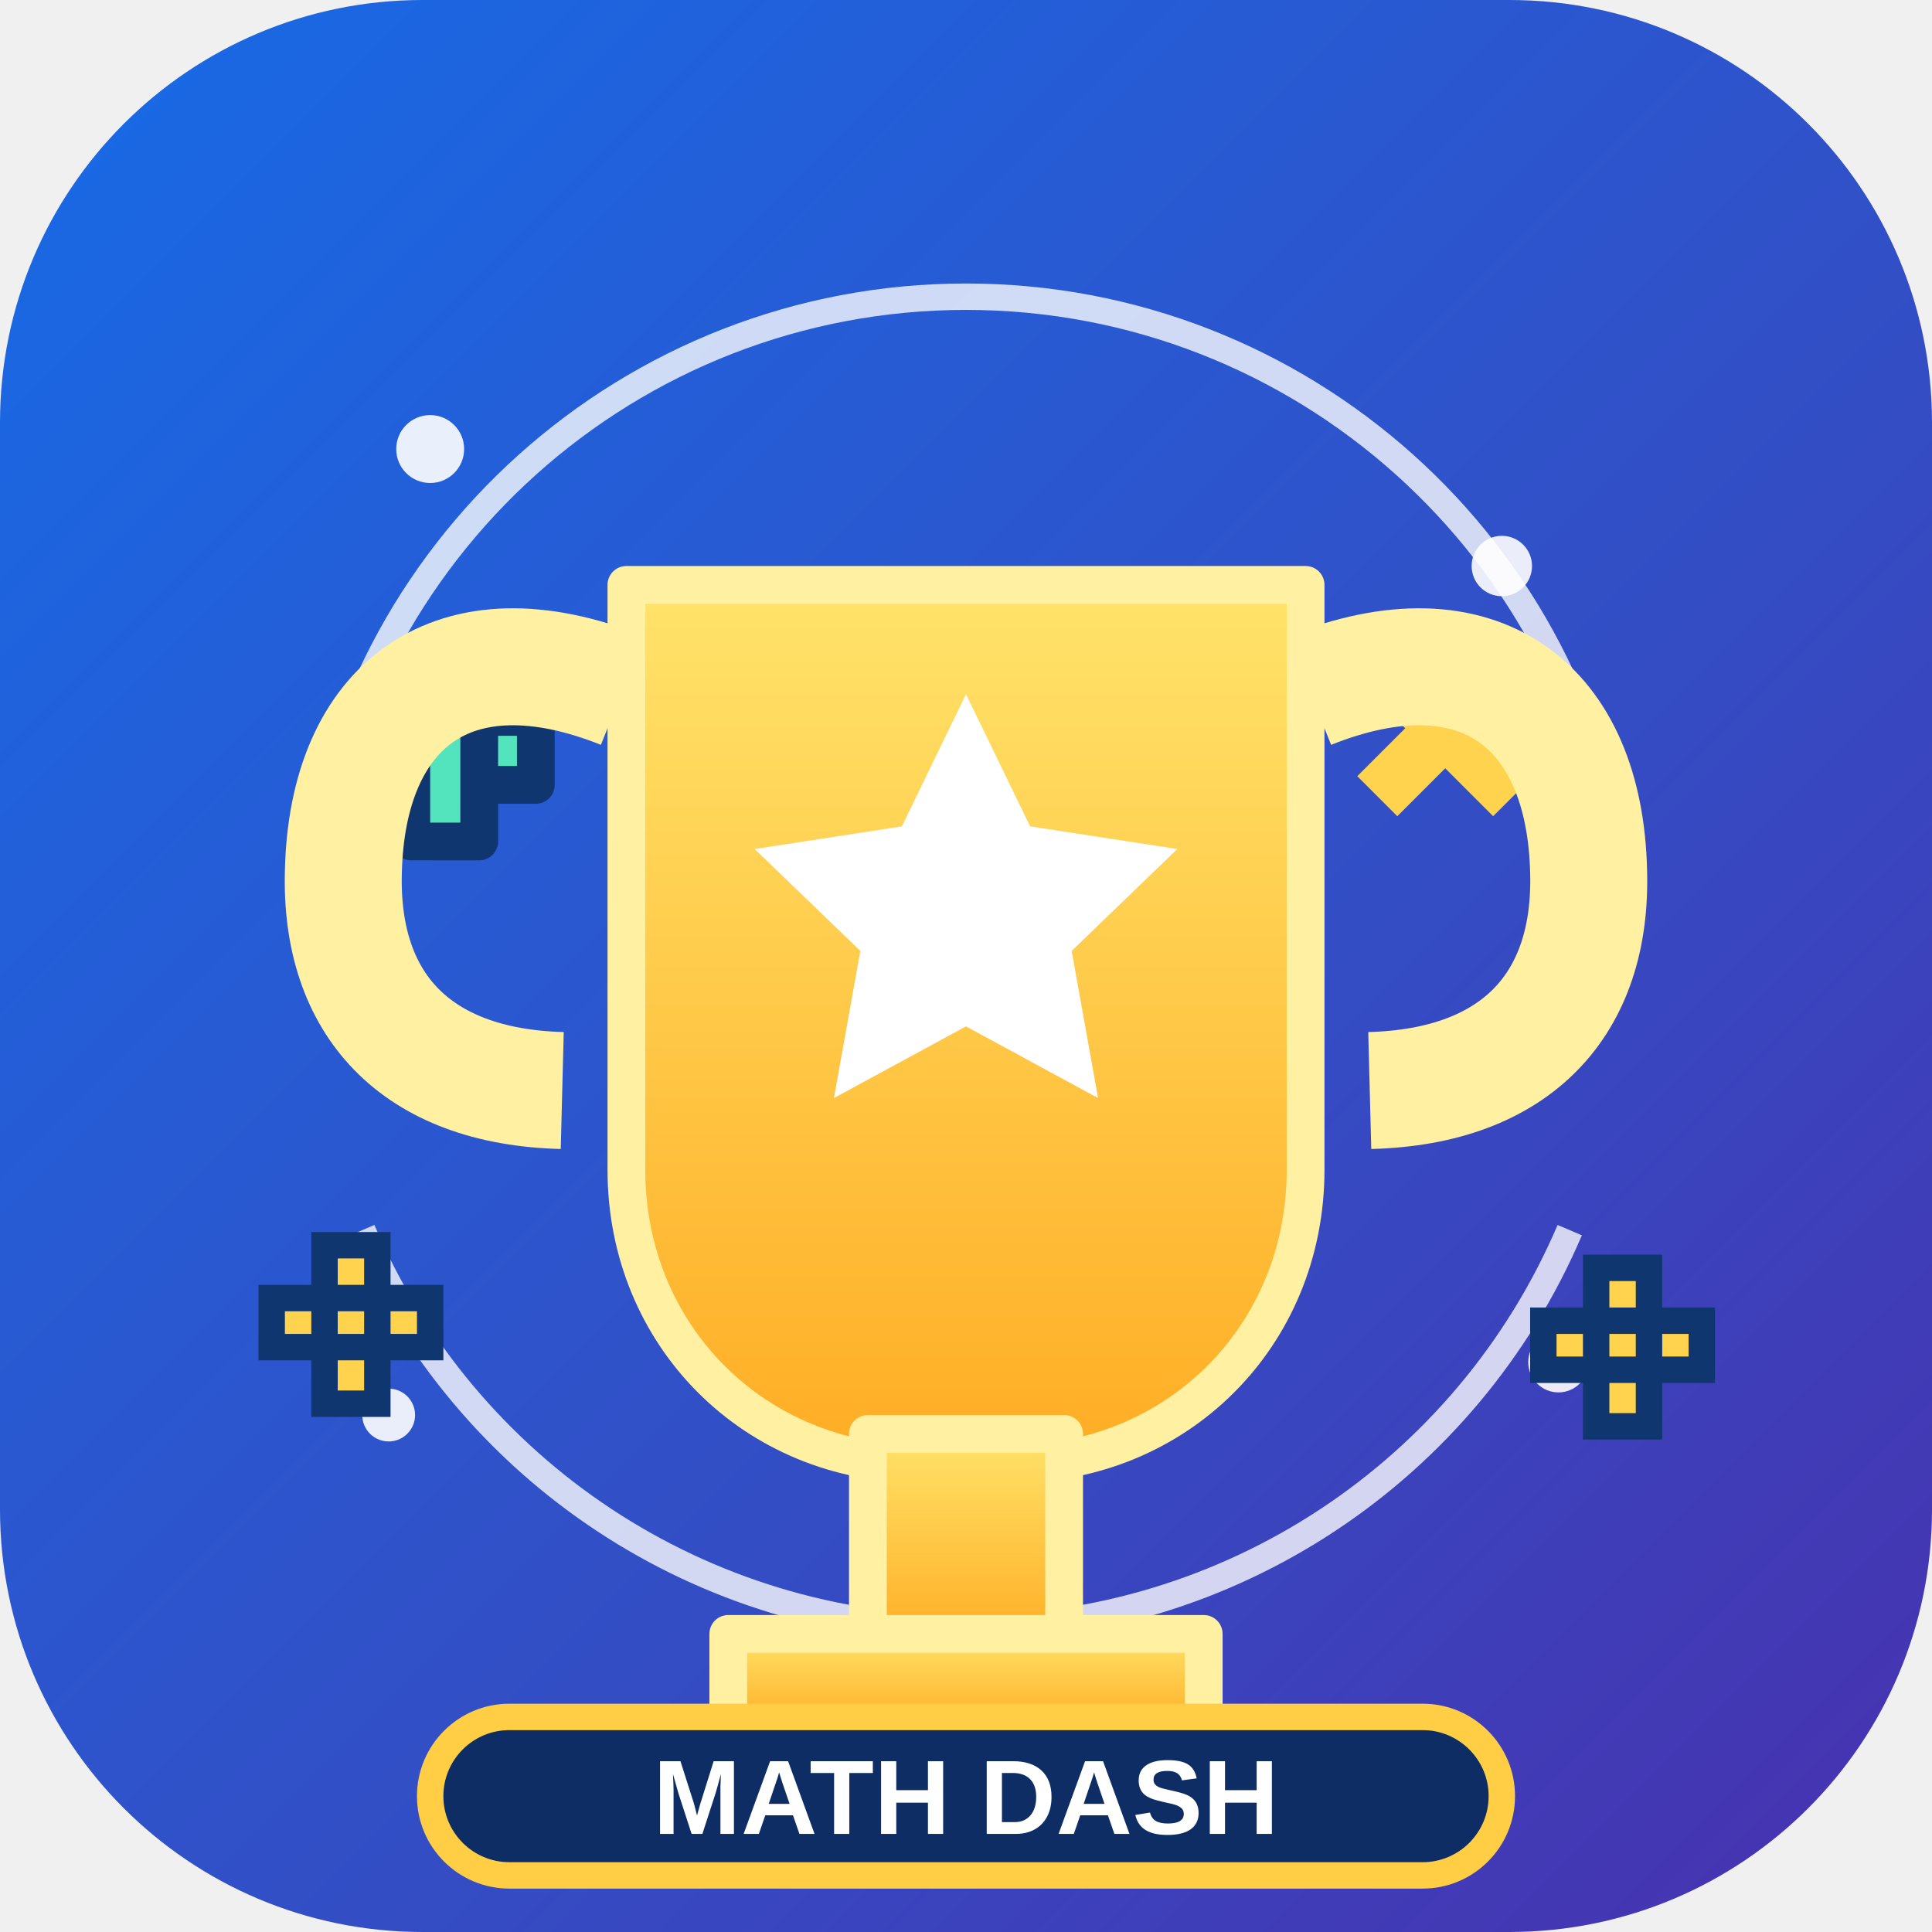
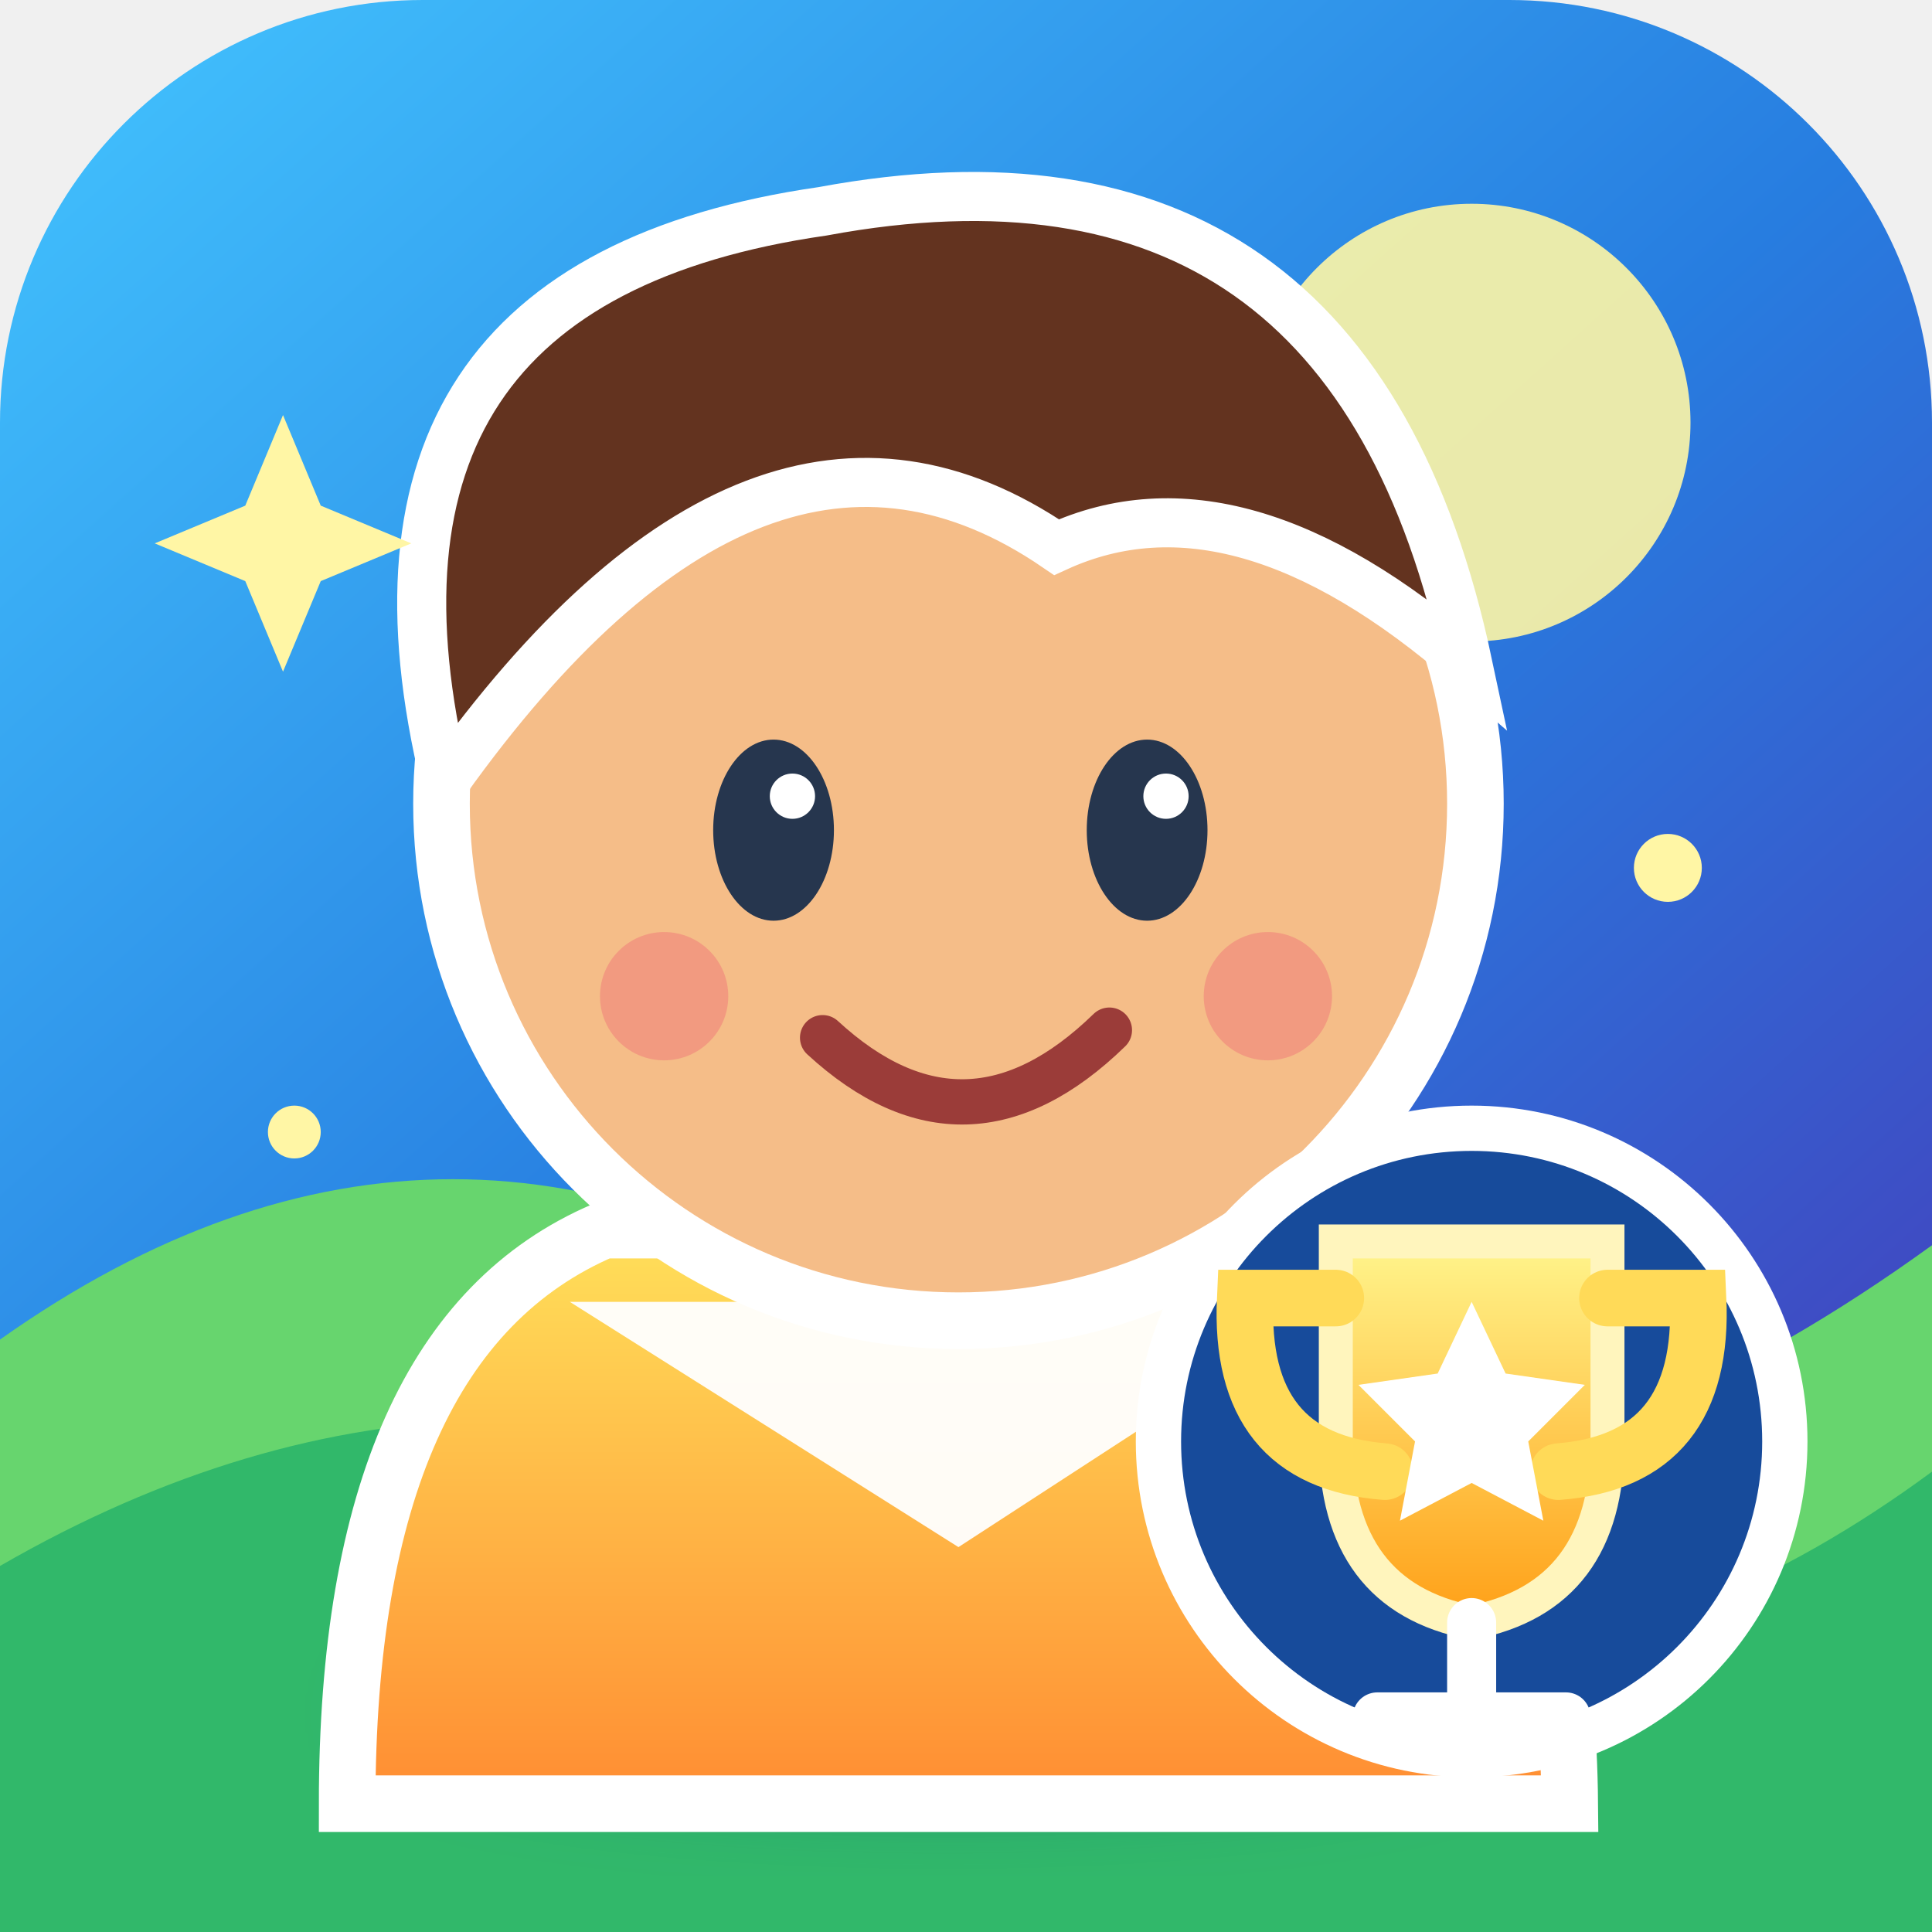
<svg xmlns="http://www.w3.org/2000/svg" viewBox="0 0 512 512">
  <defs>
-     <linearGradient id="bg" x1="0" y1="0" x2="1" y2="1">
-       <stop stop-color="#176be7" />
-       <stop offset=".55" stop-color="#3150c7" />
-       <stop offset="1" stop-color="#4930ae" />
+     <linearGradient id="sky" x1="0" y1="0" x2="0.9" y2="1">
+       <stop stop-color="#43c5ff" />
+       <stop offset=".52" stop-color="#277de0" />
+       <stop offset="1" stop-color="#4936b7" />
    </linearGradient>
-     <linearGradient id="gold" x1="0" y1="0" x2="0" y2="1">
-       <stop stop-color="#ffe36a" />
-       <stop offset="1" stop-color="#ffad24" />
+     <linearGradient id="shirt" x2="0" y2="1">
+       <stop stop-color="#ffe05a" />
+       <stop offset="1" stop-color="#ff8c32" />
    </linearGradient>
+     <linearGradient id="gold" x2="0" y2="1">
+       <stop stop-color="#fff58c" />
+       <stop offset="1" stop-color="#ff9f16" />
+     </linearGradient>
+     <filter id="shadow" x="-30%" y="-30%" width="160%" height="170%">
+       <feGaussianBlur stdDeviation="10" />
+     </filter>
  </defs>
-   <rect width="512" height="512" rx="112" fill="url(#bg)" />
-   <g fill="none" stroke="#fff" stroke-width="7" opacity=".78">
-     <path d="M83 234A174 174 0 0 1 429 234M96 326a174 174 0 0 0 320 0" />
-   </g>
-   <g fill="#fff" opacity=".9">
-     <circle cx="114" cy="119" r="9" />
-     <circle cx="398" cy="150" r="8" />
-     <circle cx="103" cy="375" r="7" />
-     <circle cx="413" cy="361" r="8" />
-   </g>
-   <g stroke="#10366f" stroke-width="10" stroke-linejoin="round">
-     <path d="M94 190h48v18h-48z" fill="#53e3bd" />
-     <path d="M109 175h18v48h-18z" fill="#53e3bd" />
-     <path d="M365 175l36 36m0-36-36 36" fill="none" stroke="#ffd34d" stroke-width="15" />
-   </g>
-   <g fill="url(#gold)" stroke="#fff0a2" stroke-width="10" stroke-linejoin="round">
-     <path d="M166 155h180v155c0 44-34 78-78 78h-24c-44 0-78-34-78-78z" />
-     <path d="M165 183c-45-18-73 4-74 48-1 35 19 57 58 58" fill="none" stroke-width="31" />
-     <path d="M347 183c45-18 73 4 74 48 1 35-19 57-58 58" fill="none" stroke-width="31" />
-     <path d="M230 380h52v56h-52z" />
-     <path d="M193 433h126v25H193z" />
-   </g>
-   <path d="m256 184 17 35 39 6-28 27 7 39-35-19-35 19 7-39-28-27 39-6z" fill="#fff" />
-   <rect x="114" y="455" width="284" height="42" rx="21" fill="#0d2d64" stroke="#ffce45" stroke-width="7" />
-   <text x="256" y="486" font-family="Arial,sans-serif" font-size="28" font-weight="900" text-anchor="middle" fill="#fff">MATH DASH</text>
-   <g fill="#ffd34d" stroke="#10366f" stroke-width="7">
-     <path d="M72 344h42v13H72zM86 330h14v42H86z" />
-     <path d="M409 350h42v13h-42zM423 336h14v42h-14z" />
+   <rect width="512" height="512" rx="112" fill="url(#sky)" />
+   <circle cx="390" cy="112" r="58" fill="#fff6a5" opacity=".9" />
+   <path d="M0 355Q120 270 240 355T512 330V512H0Z" fill="#67d56e" />
+   <path d="M0 415Q130 340 260 410T512 390V512H0Z" fill="#31b86a" />
+   <ellipse cx="250" cy="454" rx="150" ry="24" fill="#123e83" opacity=".3" filter="url(#shadow)" />
+   <path d="M92 478Q92 355 160 326H345Q415 366 416 478Z" fill="url(#shirt)" stroke="#fff" stroke-width="15" />
+   <path d="M151 345L254 410L354 345" fill="#fff" opacity=".95" />
+   <circle cx="254" cy="213" r="137" fill="#f5bd88" stroke="#fff" stroke-width="15" />
+   <path d="M118 207Q86 75 218 56Q358 30 389 176Q328 123 280 145Q201 91 118 207Z" fill="#63331f" stroke="#fff" stroke-width="13" />
+   <ellipse cx="205" cy="220" rx="16" ry="24" fill="#26364e" />
+   <ellipse cx="304" cy="220" rx="16" ry="24" fill="#26364e" />
+   <circle cx="210" cy="211" r="6" fill="#fff" />
+   <circle cx="309" cy="211" r="6" fill="#fff" />
+   <path d="M218 275Q256 310 294 273" fill="none" stroke="#9b3c39" stroke-width="12" stroke-linecap="round" />
+   <circle cx="176" cy="264" r="17" fill="#f18c7c" opacity=".7" />
+   <circle cx="336" cy="264" r="17" fill="#f18c7c" opacity=".7" />
+   <circle cx="390" cy="382" r="83" fill="#174b9b" stroke="#fff" stroke-width="12" />
+   <path d="M354 329H426V382Q426 423 390 430Q354 423 354 382Z" fill="url(#gold)" stroke="#fff5bd" stroke-width="9" />
+   <path d="M354 344H330Q328 387 367 390M426 344H450Q452 387 413 390" fill="none" stroke="#ffda58" stroke-width="15" stroke-linecap="round" />
+   <path d="M390 430V451M365 455H415" stroke="#fff" stroke-width="13" stroke-linecap="round" />
+   <path d="M390 345L399 364L420 367L405 382L409 403L390 393L371 403L375 382L360 367L381 364Z" fill="#fff" />
+   <g fill="#fff6a5">
+     <path d="M75 110l10 24 24 10-24 10-10 24-10-24-24-10 24-10Z" />
+     <circle cx="442" cy="230" r="9" />
+     <circle cx="78" cy="300" r="7" />
  </g>
</svg>
